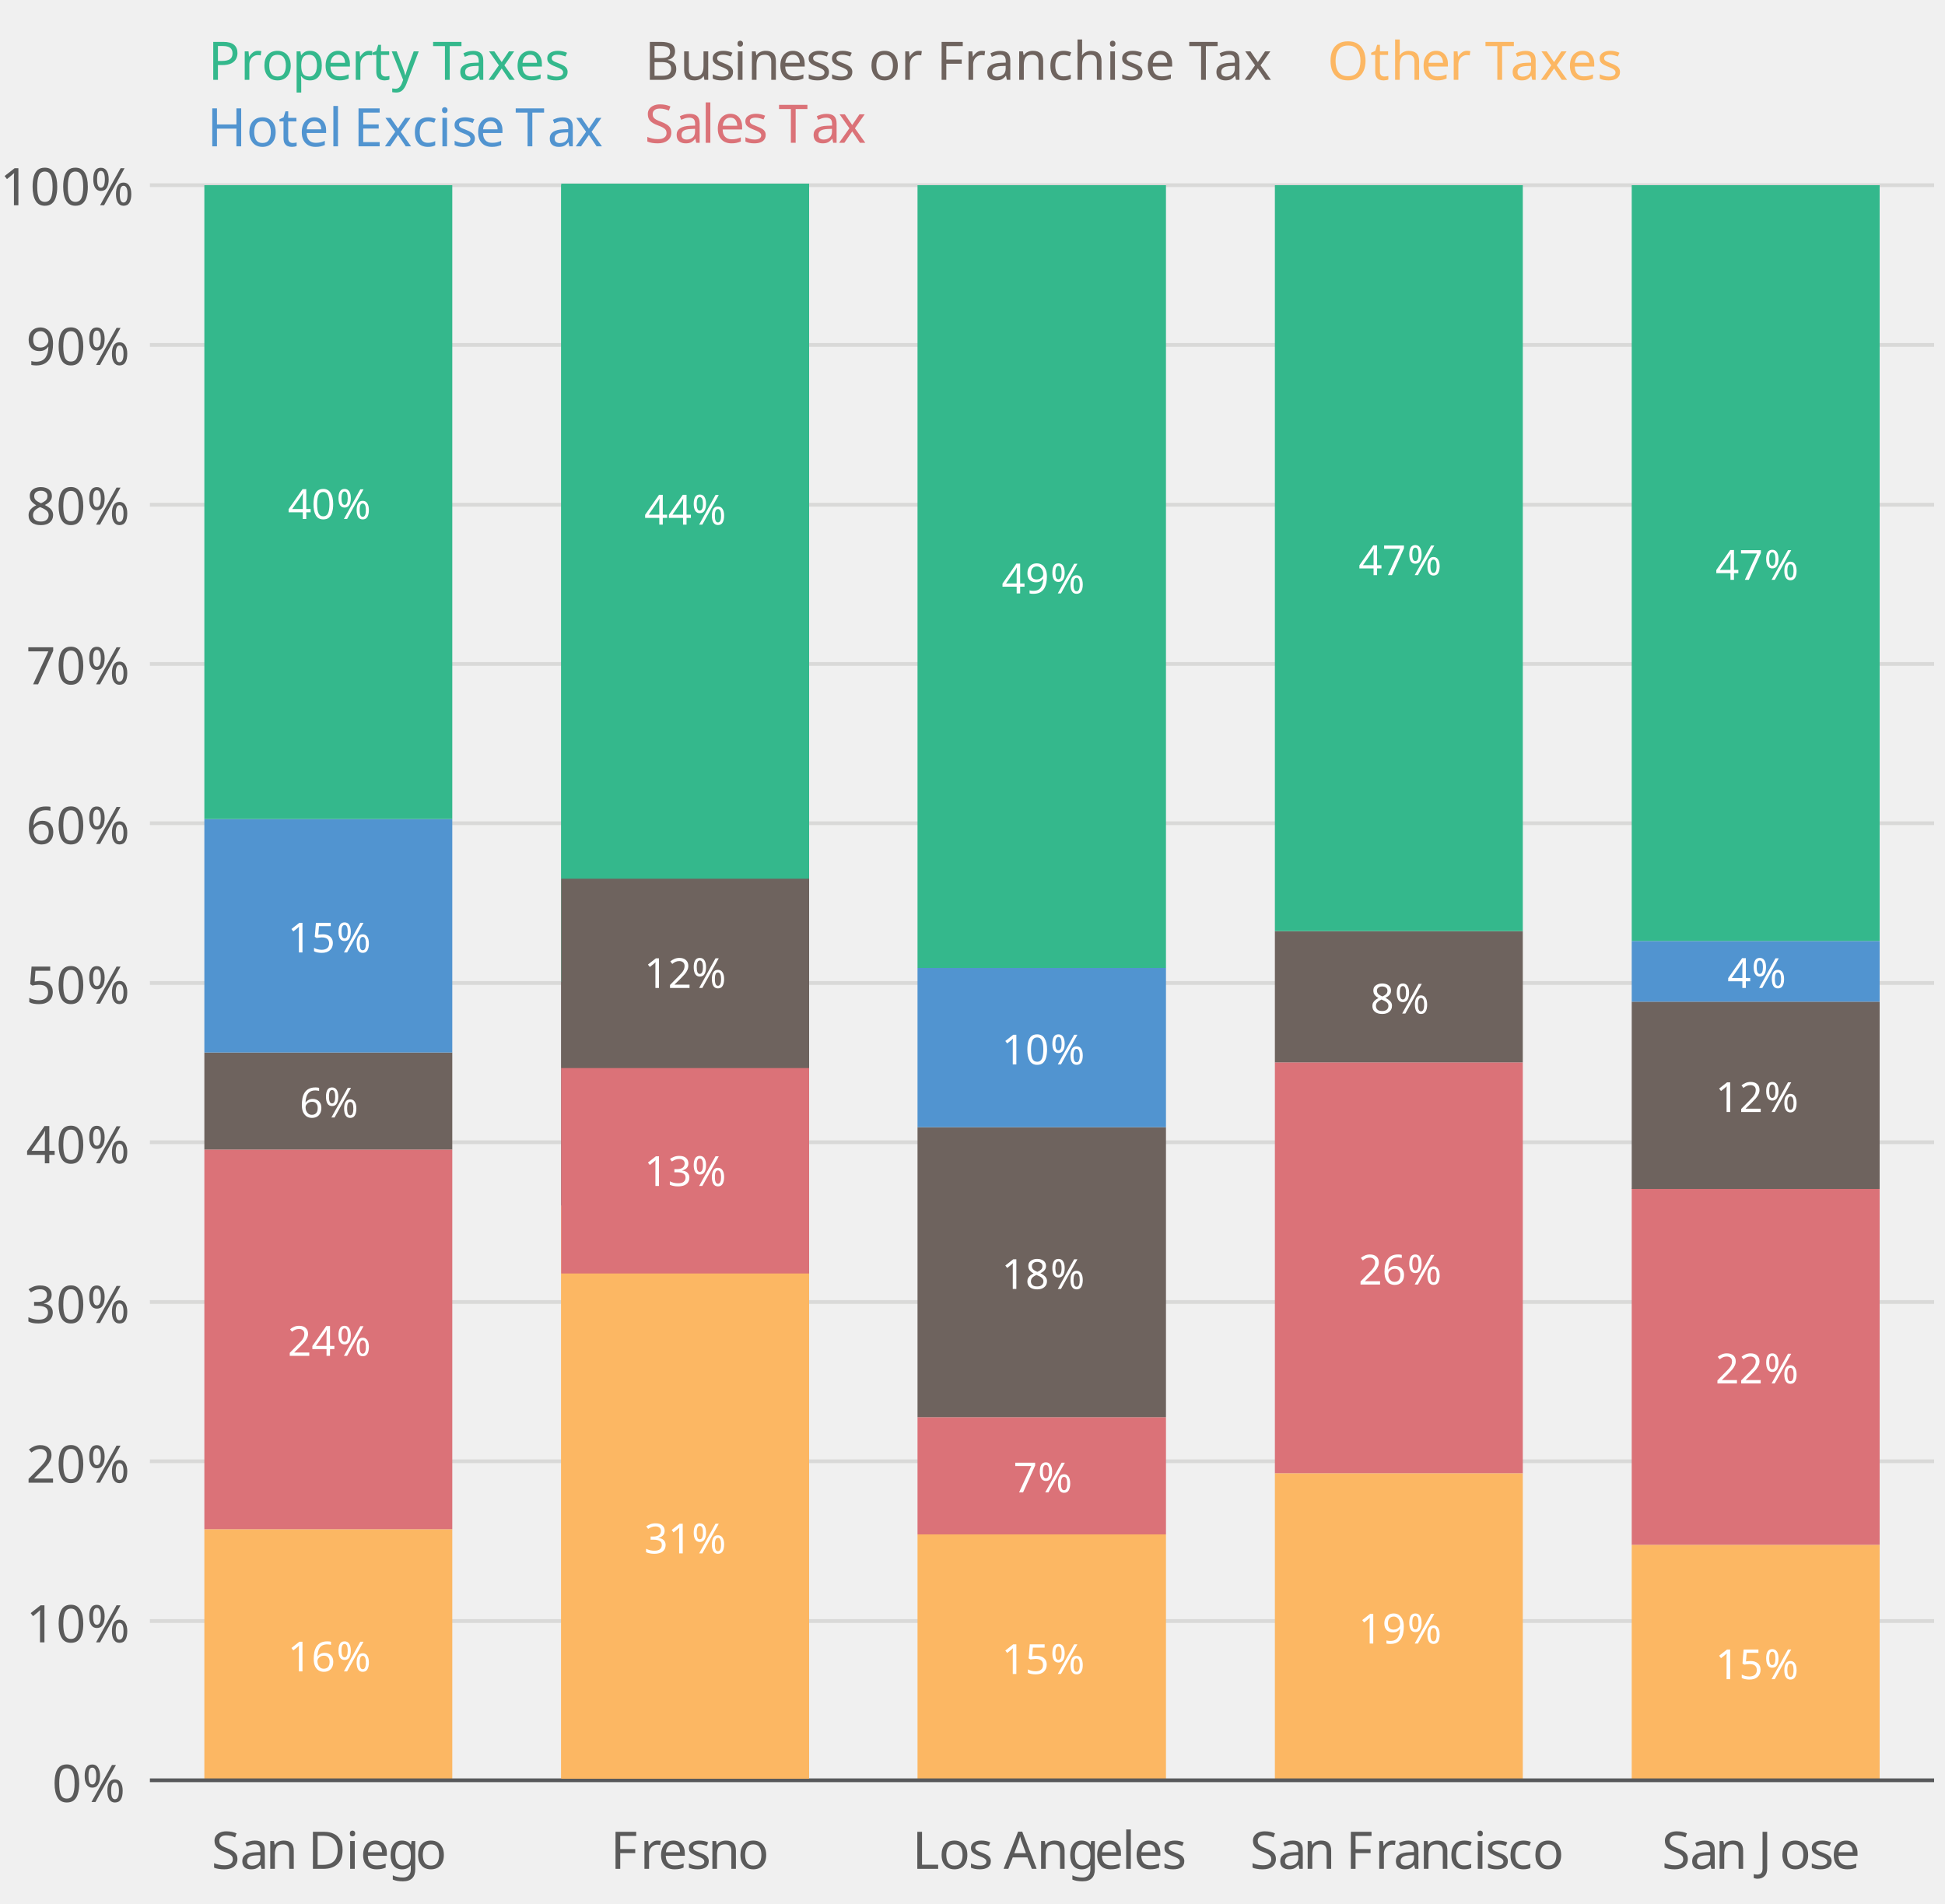
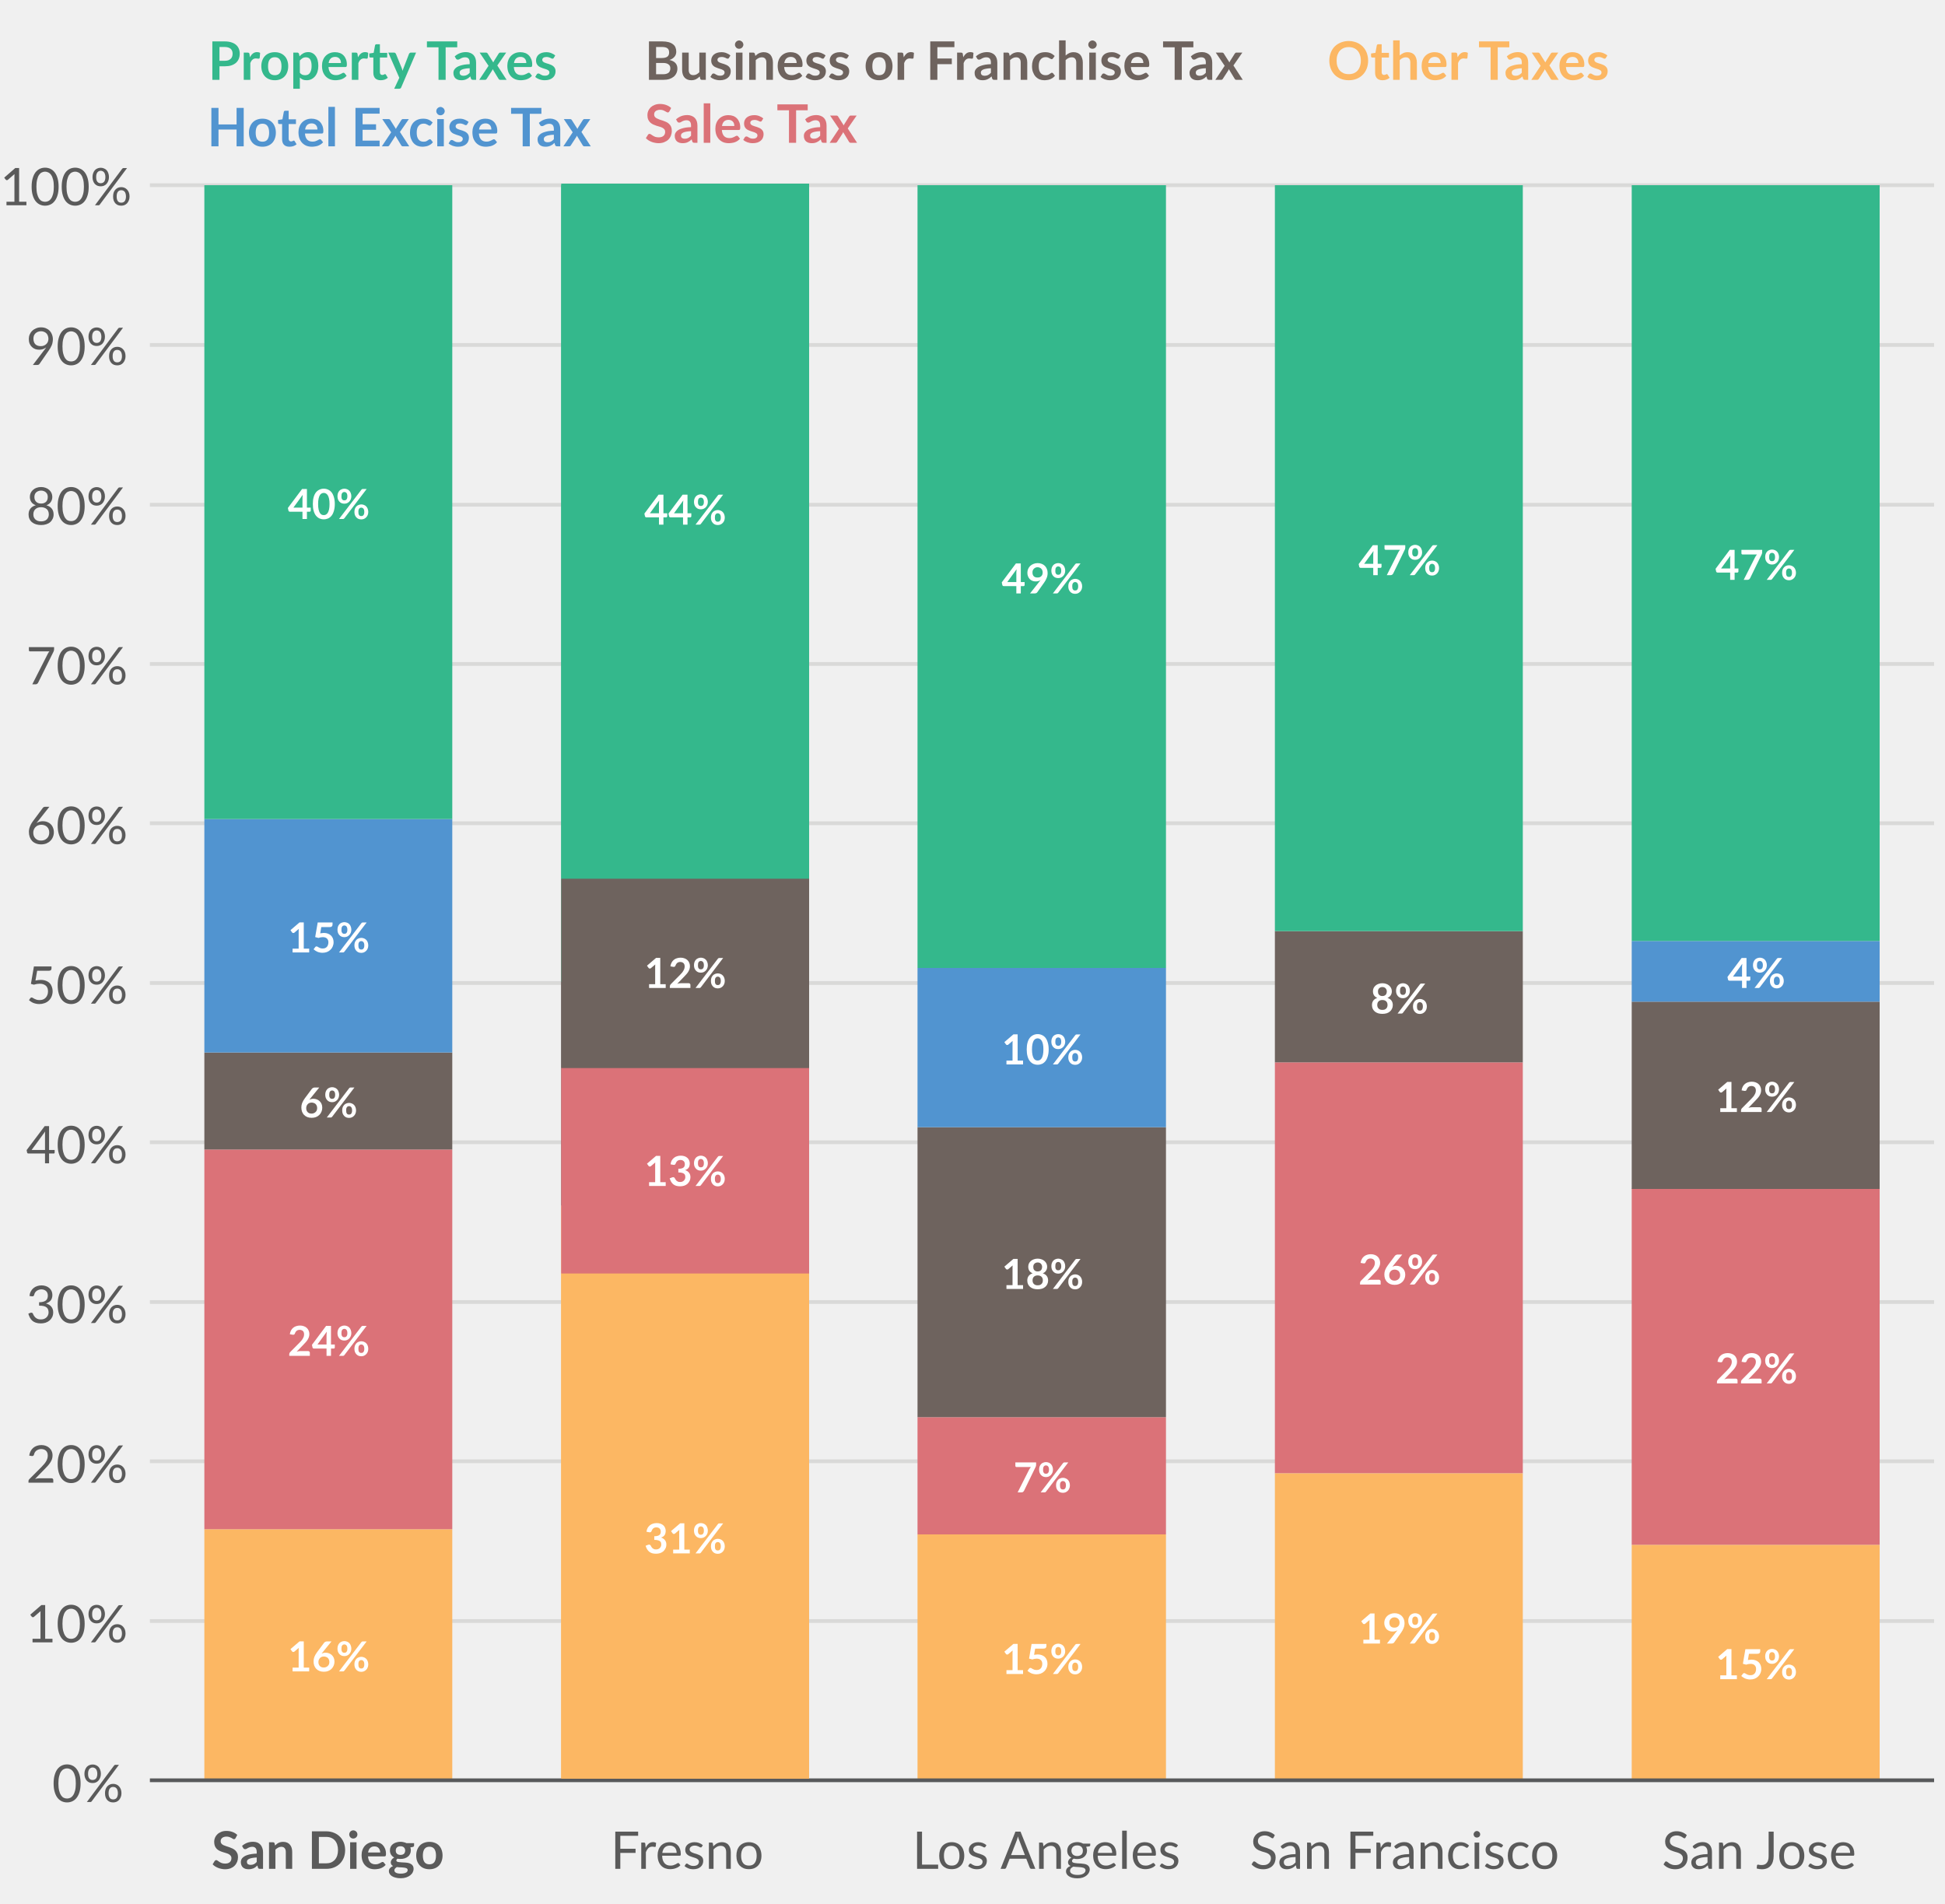
<svg xmlns="http://www.w3.org/2000/svg" version="1.1" id="Layer_1" x="0px" y="0px" viewBox="0 0 375 367" style="enable-background:new 0 0 375 367;" xml:space="preserve">
  <style type="text/css">
	.st0{fill:none;stroke:#D9D9D8;stroke-width:0.72;stroke-linejoin:round;stroke-miterlimit:10;}
	.st1{fill:#FCB763;}
	.st2{fill:#DB7278;}
	.st3{fill:#6E635E;}
	.st4{fill:#5194D0;}
	.st5{fill:#34B88C;}
	.st6{fill:#414042;stroke:#58595B;stroke-width:0.72;stroke-linejoin:round;stroke-miterlimit:10;}
	.st7{fill:#FFFFFF;}
- 	.st8{font-family:'Lato-Heavy';}
+ 	.st8{font-family:'Lato';font-weight:700;}
	.st9{font-size:8px;}
	.st10{fill:#5A5A5A;}
- 	.st11{font-family:'Lato-Regular';}
+ 	.st11{font-family:'Lato';font-weight:400;}
	.st12{font-size:10px;}
- 	.st13{font-family:'Lato-Bold';}
+ 	.st13{font-family:'Lato';font-weight:700;}
	.st14{font-size:10.239px;}
	.st15{fill-rule:evenodd;clip-rule:evenodd;fill:#34B88C;}
	.st16{fill-rule:evenodd;clip-rule:evenodd;fill:#6E635E;}
	.st17{fill-rule:evenodd;clip-rule:evenodd;fill:#FCB763;}
	.st18{fill-rule:evenodd;clip-rule:evenodd;fill:#DB7278;}
</style>
  <path class="st0" d="M28.9,312.5h344 M28.9,281.7h344 M28.9,251h344 M28.9,220.2h344 M28.9,189.5h344 M28.9,158.7h344 M28.9,128h344   M28.9,97.3h344 M28.9,66.5h344 M28.9,35.7h344" />
  <path class="st1" d="M39.4,294.8h47.8v48.4H39.4V294.8L39.4,294.8z M108.2,232.4H156v110.8h-47.8V232.4L108.2,232.4z M176.9,295.8  h47.9v47.4h-47.9V295.8L176.9,295.8z M245.8,284h47.8v59.2h-47.8V284L245.8,284z M314.6,297.8h47.8v45.4h-47.8V297.8L314.6,297.8z" />
  <path class="st2" d="M39.4,221.6h47.8v73.2H39.4V221.6L39.4,221.6z M176.9,273.2h47.9v22.6h-47.9V273.2L176.9,273.2z M245.8,204.8  h47.8V284h-47.8V204.8L245.8,204.8z M314.6,229.1h47.8v68.7h-47.8V229.1L314.6,229.1z" />
  <path class="st3" d="M39.4,202.9h47.8v18.7H39.4V202.9L39.4,202.9z M108.2,189.3H156v43.1h-47.8V189.3L108.2,189.3z M176.9,217.3  h47.9v55.9h-47.9V217.3L176.9,217.3z M245.8,179.5h47.8v25.3h-47.8V179.5L245.8,179.5z M314.6,193.1h47.8v36.1h-47.8V193.1  L314.6,193.1z" />
  <path class="st4" d="M39.4,157.9h47.8v45H39.4V157.9L39.4,157.9z M176.9,186.6h47.9v30.7h-47.9V186.6L176.9,186.6z M314.6,181.4  h47.8v11.7h-47.8V181.4L314.6,181.4z" />
  <path class="st5" d="M39.4,35.7h47.8v122.2H39.4V35.7L39.4,35.7z M108.2,35.7H156v153.6h-47.8V35.7L108.2,35.7z M176.9,35.7h47.9  v150.9h-47.9V35.7L176.9,35.7z M245.8,35.7h47.8v143.8h-47.8V35.7L245.8,35.7z M314.6,35.7h47.8v145.7h-47.8V35.7L314.6,35.7z" />
  <line class="st6" x1="28.9" y1="343.2" x2="372.9" y2="343.2" />
  <text transform="matrix(1 0 0 1 55.4722 322.2129)">
-     <tspan x="0" y="0" class="st7 st8 st9">16</tspan>
-     <tspan x="9.4" y="0" class="st7 st8 st9">%</tspan>
+     <tspan x="0" y="0" class="st7 st8 st9">16%</tspan>
  </text>
  <text transform="matrix(1 0 0 1 124.2915 291.0283)">
-     <tspan x="0" y="0" class="st7 st8 st9">36</tspan>
-     <tspan x="9.4" y="0" class="st7 st8 st9">%</tspan>
+     <tspan x="0" y="0" class="st7 st8 st9">36%</tspan>
  </text>
  <text transform="matrix(1 0 0 1 193.1094 322.7061)">
-     <tspan x="0" y="0" class="st7 st8 st9">15</tspan>
-     <tspan x="9.4" y="0" class="st7 st8 st9">%</tspan>
+     <tspan x="0" y="0" class="st7 st8 st9">15%</tspan>
  </text>
  <text transform="matrix(1 0 0 1 261.9219 316.8369)">
-     <tspan x="0" y="0" class="st7 st8 st9">19</tspan>
-     <tspan x="9.4" y="0" class="st7 st8 st9">%</tspan>
+     <tspan x="0" y="0" class="st7 st8 st9">19%</tspan>
  </text>
  <text transform="matrix(1 0 0 1 330.7344 323.7061)">
-     <tspan x="0" y="0" class="st7 st8 st9">15</tspan>
-     <tspan x="9.4" y="0" class="st7 st8 st9">%</tspan>
+     <tspan x="0" y="0" class="st7 st8 st9">15%</tspan>
  </text>
  <text transform="matrix(1 0 0 1 55.4722 261.3799)">
-     <tspan x="0" y="0" class="st7 st8 st9">24</tspan>
-     <tspan x="9.4" y="0" class="st7 st8 st9">%</tspan>
+     <tspan x="0" y="0" class="st7 st8 st9">24%</tspan>
  </text>
  <text transform="matrix(1 0 0 1 195.3887 287.7021)">
-     <tspan x="0" y="0" class="st7 st8 st9">7</tspan>
-     <tspan x="4.7" y="0" class="st7 st8 st9">%</tspan>
+     <tspan x="0" y="0" class="st7 st8 st9">7%</tspan>
  </text>
  <text transform="matrix(1 0 0 1 261.9219 247.6279)">
-     <tspan x="0" y="0" class="st7 st8 st9">26</tspan>
-     <tspan x="9.4" y="0" class="st7 st8 st9">%</tspan>
+     <tspan x="0" y="0" class="st7 st8 st9">26%</tspan>
  </text>
  <text transform="matrix(1 0 0 1 330.7344 266.6914)">
-     <tspan x="0" y="0" class="st7 st8 st9">22</tspan>
-     <tspan x="9.4" y="0" class="st7 st8 st9">%</tspan>
+     <tspan x="0" y="0" class="st7 st8 st9">22%</tspan>
  </text>
  <text transform="matrix(1 0 0 1 57.7578 215.4287)">
-     <tspan x="0" y="0" class="st7 st8 st9">6</tspan>
-     <tspan x="4.7" y="0" class="st7 st8 st9">%</tspan>
+     <tspan x="0" y="0" class="st7 st8 st9">6%</tspan>
  </text>
  <text transform="matrix(1 0 0 1 124.2915 214.0967)">
-     <tspan x="0" y="0" class="st7 st8 st9">14</tspan>
-     <tspan x="9.4" y="0" class="st7 st8 st9">%</tspan>
+     <tspan x="0" y="0" class="st7 st8 st9">14%</tspan>
  </text>
  <text transform="matrix(1 0 0 1 193.1094 248.4824)">
-     <tspan x="0" y="0" class="st7 st8 st9">18</tspan>
-     <tspan x="9.4" y="0" class="st7 st8 st9">%</tspan>
+     <tspan x="0" y="0" class="st7 st8 st9">18%</tspan>
  </text>
  <text transform="matrix(1 0 0 1 264.207 195.3887)">
-     <tspan x="0" y="0" class="st7 st8 st9">8</tspan>
-     <tspan x="4.7" y="0" class="st7 st8 st9">%</tspan>
+     <tspan x="0" y="0" class="st7 st8 st9">8%</tspan>
  </text>
  <text transform="matrix(1 0 0 1 330.7344 214.3711)">
-     <tspan x="0" y="0" class="st7 st8 st9">12</tspan>
-     <tspan x="9.4" y="0" class="st7 st8 st9">%</tspan>
+     <tspan x="0" y="0" class="st7 st8 st9">12%</tspan>
  </text>
  <text transform="matrix(1 0 0 1 55.4722 183.6138)">
-     <tspan x="0" y="0" class="st7 st8 st9">15</tspan>
-     <tspan x="9.4" y="0" class="st7 st8 st9">%</tspan>
+     <tspan x="0" y="0" class="st7 st8 st9">15%</tspan>
  </text>
  <text transform="matrix(1 0 0 1 193.1094 205.1992)">
-     <tspan x="0" y="0" class="st7 st8 st9">10</tspan>
-     <tspan x="9.4" y="0" class="st7 st8 st9">%</tspan>
+     <tspan x="0" y="0" class="st7 st8 st9">10%</tspan>
  </text>
  <text transform="matrix(1 0 0 1 333.0254 190.4619)">
-     <tspan x="0" y="0" class="st7 st8 st9">4</tspan>
-     <tspan x="4.7" y="0" class="st7 st8 st9">%</tspan>
+     <tspan x="0" y="0" class="st7 st8 st9">4%</tspan>
  </text>
  <text transform="matrix(1 0 0 1 55.4722 100.0522)">
-     <tspan x="0" y="0" class="st7 st8 st9">40</tspan>
-     <tspan x="9.4" y="0" class="st7 st8 st9">%</tspan>
+     <tspan x="0" y="0" class="st7 st8 st9">40%</tspan>
  </text>
  <text transform="matrix(1 0 0 1 124.2915 115.7681)">
-     <tspan x="0" y="0" class="st7 st8 st9">50</tspan>
-     <tspan x="9.4" y="0" class="st7 st8 st9">%</tspan>
+     <tspan x="0" y="0" class="st7 st8 st9">50%</tspan>
  </text>
  <text transform="matrix(1 0 0 1 193.1094 114.3979)">
-     <tspan x="0" y="0" class="st7 st8 st9">49</tspan>
-     <tspan x="9.4" y="0" class="st7 st8 st9">%</tspan>
+     <tspan x="0" y="0" class="st7 st8 st9">49%</tspan>
  </text>
  <text transform="matrix(1 0 0 1 261.9219 110.8774)">
-     <tspan x="0" y="0" class="st7 st8 st9">47</tspan>
-     <tspan x="9.4" y="0" class="st7 st8 st9">%</tspan>
+     <tspan x="0" y="0" class="st7 st8 st9">47%</tspan>
  </text>
  <text transform="matrix(1 0 0 1 330.7344 111.7827)">
-     <tspan x="0" y="0" class="st7 st8 st9">47</tspan>
-     <tspan x="9.4" y="0" class="st7 st8 st9">%</tspan>
+     <tspan x="0" y="0" class="st7 st8 st9">47%</tspan>
  </text>
  <text transform="matrix(1 0 0 1 10.0386 347.3896)">
-     <tspan x="0" y="0" class="st10 st11 st12">0</tspan>
-     <tspan x="5.8" y="0" class="st10 st11 st12">%</tspan>
+     <tspan x="0" y="0" class="st10 st11 st12">0%</tspan>
  </text>
  <text transform="matrix(1 0 0 1 5.023 316.6081)">
-     <tspan x="0" y="0" class="st10 st11 st12">1</tspan>
-     <tspan x="5.8" y="0" class="st10 st11 st12">0</tspan>
-     <tspan x="11.7" y="0" class="st10 st11 st12">%</tspan>
+     <tspan x="0" y="0" class="st10 st11 st12">10%</tspan>
  </text>
  <text transform="matrix(1 0 0 1 5.023 285.8265)">
-     <tspan x="0" y="0" class="st10 st11 st12">2</tspan>
-     <tspan x="5.8" y="0" class="st10 st11 st12">0</tspan>
-     <tspan x="11.7" y="0" class="st10 st11 st12">%</tspan>
+     <tspan x="0" y="0" class="st10 st11 st12">20%</tspan>
  </text>
  <text transform="matrix(1 0 0 1 5.023 255.0449)">
-     <tspan x="0" y="0" class="st10 st11 st12">3</tspan>
-     <tspan x="5.8" y="0" class="st10 st11 st12">0</tspan>
-     <tspan x="11.7" y="0" class="st10 st11 st12">%</tspan>
+     <tspan x="0" y="0" class="st10 st11 st12">30%</tspan>
  </text>
  <text transform="matrix(1 0 0 1 5.023 224.2633)">
-     <tspan x="0" y="0" class="st10 st11 st12">4</tspan>
-     <tspan x="5.8" y="0" class="st10 st11 st12">0</tspan>
-     <tspan x="11.7" y="0" class="st10 st11 st12">%</tspan>
+     <tspan x="0" y="0" class="st10 st11 st12">40%</tspan>
  </text>
  <text transform="matrix(1 0 0 1 5.023 193.4819)">
-     <tspan x="0" y="0" class="st10 st11 st12">5</tspan>
-     <tspan x="5.8" y="0" class="st10 st11 st12">0</tspan>
-     <tspan x="11.7" y="0" class="st10 st11 st12">%</tspan>
+     <tspan x="0" y="0" class="st10 st11 st12">50%</tspan>
  </text>
  <text transform="matrix(1 0 0 1 5.023 162.7001)">
-     <tspan x="0" y="0" class="st10 st11 st12">6</tspan>
-     <tspan x="5.8" y="0" class="st10 st11 st12">0</tspan>
-     <tspan x="11.7" y="0" class="st10 st11 st12">%</tspan>
+     <tspan x="0" y="0" class="st10 st11 st12">60%</tspan>
  </text>
  <text transform="matrix(1 0 0 1 5.023 131.9185)">
-     <tspan x="0" y="0" class="st10 st11 st12">7</tspan>
-     <tspan x="5.8" y="0" class="st10 st11 st12">0</tspan>
-     <tspan x="11.7" y="0" class="st10 st11 st12">%</tspan>
+     <tspan x="0" y="0" class="st10 st11 st12">70%</tspan>
  </text>
  <text transform="matrix(1 0 0 1 5.023 101.1369)">
-     <tspan x="0" y="0" class="st10 st11 st12">8</tspan>
-     <tspan x="5.8" y="0" class="st10 st11 st12">0</tspan>
-     <tspan x="11.7" y="0" class="st10 st11 st12">%</tspan>
+     <tspan x="0" y="0" class="st10 st11 st12">80%</tspan>
  </text>
  <text transform="matrix(1 0 0 1 5.023 70.3553)">
-     <tspan x="0" y="0" class="st10 st11 st12">9</tspan>
-     <tspan x="5.8" y="0" class="st10 st11 st12">0</tspan>
-     <tspan x="11.7" y="0" class="st10 st11 st12">%</tspan>
+     <tspan x="0" y="0" class="st10 st11 st12">90%</tspan>
  </text>
  <text transform="matrix(1 0 0 1 0 39.5737)">
-     <tspan x="0" y="0" class="st10 st11 st12">1</tspan>
-     <tspan x="5.8" y="0" class="st10 st11 st12">0</tspan>
-     <tspan x="11.7" y="0" class="st10 st11 st12">0</tspan>
-     <tspan x="17.5" y="0" class="st10 st11 st12">%</tspan>
+     <tspan x="0" y="0" class="st10 st11 st12">100%</tspan>
  </text>
  <text transform="matrix(1 0 0 1 40.7627 360.2734)">
-     <tspan x="0" y="0" class="st10 st13 st12">S</tspan>
-     <tspan x="5.5" y="0" class="st10 st13 st12">a</tspan>
-     <tspan x="10.5" y="0" class="st10 st13 st12">n</tspan>
-     <tspan x="16.1" y="0" class="st10 st13 st12"> </tspan>
-     <tspan x="18.6" y="0" class="st10 st13 st12">Di</tspan>
-     <tspan x="28.7" y="0" class="st10 st13 st12">e</tspan>
-     <tspan x="34" y="0" class="st10 st13 st12">g</tspan>
-     <tspan x="39.3" y="0" class="st10 st13 st12">o</tspan>
+     <tspan x="0" y="0" class="st10 st13 st12">San Diego</tspan>
  </text>
  <text transform="matrix(1 0 0 1 117.7075 360.2734)">
-     <tspan x="0" y="0" class="st10 st11 st12">F</tspan>
-     <tspan x="5.7" y="0" class="st10 st11 st12">r</tspan>
-     <tspan x="9.2" y="0" class="st10 st11 st12">e</tspan>
-     <tspan x="14.6" y="0" class="st10 st11 st12">s</tspan>
-     <tspan x="18.8" y="0" class="st10 st11 st12">n</tspan>
-     <tspan x="24.5" y="0" class="st10 st11 st12">o</tspan>
+     <tspan x="0" y="0" class="st10 st11 st12">Fresno</tspan>
  </text>
  <text transform="matrix(1 0 0 1 175.8921 360.2734)">
-     <tspan x="0" y="0" class="st10 st11 st12">L</tspan>
-     <tspan x="5.1" y="0" class="st10 st11 st12">o</tspan>
-     <tspan x="10.8" y="0" class="st10 st11 st12">s</tspan>
-     <tspan x="15.1" y="0" class="st10 st11 st12"> </tspan>
-     <tspan x="17.6" y="0" class="st10 st11 st12">An</tspan>
-     <tspan x="29.9" y="0" class="st10 st11 st12">g</tspan>
-     <tspan x="35.1" y="0" class="st10 st11 st12">e</tspan>
-     <tspan x="40.4" y="0" class="st10 st11 st12">l</tspan>
-     <tspan x="42.7" y="0" class="st10 st11 st12">e</tspan>
-     <tspan x="48.1" y="0" class="st10 st11 st12">s</tspan>
+     <tspan x="0" y="0" class="st10 st11 st12">Los Angeles</tspan>
  </text>
  <text transform="matrix(1 0 0 1 240.9785 360.2734)">
-     <tspan x="0" y="0" class="st10 st11 st12">S</tspan>
-     <tspan x="5.4" y="0" class="st10 st11 st12">a</tspan>
-     <tspan x="10.3" y="0" class="st10 st11 st12">n</tspan>
-     <tspan x="15.9" y="0" class="st10 st11 st12"> </tspan>
-     <tspan x="18.5" y="0" class="st10 st11 st12">F</tspan>
-     <tspan x="24.1" y="0" class="st10 st11 st12">r</tspan>
-     <tspan x="27.7" y="0" class="st10 st11 st12">a</tspan>
-     <tspan x="32.7" y="0" class="st10 st11 st12">n</tspan>
-     <tspan x="38.3" y="0" class="st10 st11 st12">ci</tspan>
-     <tspan x="45.4" y="0" class="st10 st11 st12">s</tspan>
-     <tspan x="49.7" y="0" class="st10 st11 st12">co</tspan>
+     <tspan x="0" y="0" class="st10 st11 st12">San Francisco</tspan>
  </text>
  <text transform="matrix(1 0 0 1 320.4033 360.2734)">
-     <tspan x="0" y="0" class="st10 st11 st12">S</tspan>
-     <tspan x="5.4" y="0" class="st10 st11 st12">a</tspan>
-     <tspan x="10.3" y="0" class="st10 st11 st12">n</tspan>
-     <tspan x="15.9" y="0" class="st10 st11 st12"> </tspan>
-     <tspan x="18.5" y="0" class="st10 st11 st12">J</tspan>
-     <tspan x="22.7" y="0" class="st10 st11 st12">o</tspan>
-     <tspan x="28.4" y="0" class="st10 st11 st12">s</tspan>
-     <tspan x="32.6" y="0" class="st10 st11 st12">e</tspan>
+     <tspan x="0" y="0" class="st10 st11 st12">San Jose</tspan>
  </text>
  <text transform="matrix(1 0 0 1 40.1128 15.3887)">
-     <tspan x="0" y="0" class="st5 st8 st14">Pr</tspan>
-     <tspan x="10.3" y="0" class="st5 st8 st14">o</tspan>
-     <tspan x="16.2" y="0" class="st5 st8 st14">p</tspan>
-     <tspan x="22.1" y="0" class="st5 st8 st14">e</tspan>
-     <tspan x="27.6" y="0" class="st5 st8 st14">r</tspan>
-     <tspan x="31.5" y="0" class="st5 st8 st14">t</tspan>
-     <tspan x="35.4" y="0" class="st5 st8 st14">y Taxes</tspan>
+     <tspan x="0" y="0" class="st5 st8 st14">Property Taxes</tspan>
  </text>
  <text transform="matrix(1 0 0 1 255.9053 15.3887)">
-     <tspan x="0" y="0" class="st1 st8 st14">O</tspan>
-     <tspan x="8.3" y="0" class="st1 st8 st14">t</tspan>
-     <tspan x="12.2" y="0" class="st1 st8 st14">h</tspan>
-     <tspan x="18" y="0" class="st1 st8 st14">e</tspan>
-     <tspan x="23.5" y="0" class="st1 st8 st14">r Taxes</tspan>
+     <tspan x="0" y="0" class="st1 st8 st14">Other Taxes</tspan>
  </text>
  <text transform="matrix(1 0 0 1 39.9248 28.2065)">
-     <tspan x="0" y="0" class="st4 st8 st14">Ho</tspan>
-     <tspan x="13.8" y="0" class="st4 st8 st14">t</tspan>
-     <tspan x="17.7" y="0" class="st4 st8 st14">el</tspan>
-     <tspan x="25.7" y="0" class="st4 st8 st14"> </tspan>
-     <tspan x="28.2" y="0" class="st4 st8 st14">E</tspan>
-     <tspan x="34.1" y="0" class="st4 st8 st14">x</tspan>
-     <tspan x="39.5" y="0" class="st4 st8 st14">c</tspan>
-     <tspan x="44.5" y="0" class="st4 st8 st14">i</tspan>
-     <tspan x="47.2" y="0" class="st4 st8 st14">s</tspan>
-     <tspan x="51.7" y="0" class="st4 st8 st14">e</tspan>
-     <tspan x="57.2" y="0" class="st4 st8 st14"> </tspan>
-     <tspan x="59.4" y="0" class="st4 st8 st14">T</tspan>
-     <tspan x="65.6" y="0" class="st4 st8 st14">a</tspan>
-     <tspan x="70.9" y="0" class="st4 st8 st14">x</tspan>
+     <tspan x="0" y="0" class="st4 st8 st14">Hotel Excise Tax</tspan>
  </text>
  <text transform="matrix(1 0 0 1 124.2915 27.5254)">
-     <tspan x="0" y="0" class="st2 st8 st14">S</tspan>
-     <tspan x="5.7" y="0" class="st2 st8 st14">a</tspan>
-     <tspan x="10.9" y="0" class="st2 st8 st14">le</tspan>
-     <tspan x="18.9" y="0" class="st2 st8 st14">s</tspan>
-     <tspan x="23.5" y="0" class="st2 st8 st14"> </tspan>
-     <tspan x="25.8" y="0" class="st2 st8 st14">T</tspan>
-     <tspan x="32.1" y="0" class="st2 st8 st14">a</tspan>
-     <tspan x="37.3" y="0" class="st2 st8 st14">x</tspan>
+     <tspan x="0" y="0" class="st2 st8 st14">Sales Tax</tspan>
  </text>
  <text transform="matrix(1 0 0 1 124.2915 15.3887)">
-     <tspan x="0" y="0" class="st3 st8 st14">B</tspan>
-     <tspan x="6.8" y="0" class="st3 st8 st14">u</tspan>
-     <tspan x="12.6" y="0" class="st3 st8 st14">s</tspan>
-     <tspan x="17.1" y="0" class="st3 st8 st14">i</tspan>
-     <tspan x="19.8" y="0" class="st3 st8 st14">n</tspan>
-     <tspan x="25.6" y="0" class="st3 st8 st14">e</tspan>
-     <tspan x="31.1" y="0" class="st3 st8 st14">s</tspan>
-     <tspan x="35.6" y="0" class="st3 st8 st14">s or Franchise Tax</tspan>
+     <tspan x="0" y="0" class="st3 st8 st14">Business or Franchise Tax</tspan>
  </text>
  <g>
    <polygon class="st15" points="156,35.4 156,169.4 108.2,169.4 108.2,35.4 156,35.4  " />
    <polygon class="st16" points="156,169.4 156,205.9 108.2,205.9 108.2,169.4 156,169.4  " />
    <polygon class="st17" points="156,245.5 156,342.9 108.2,342.9 108.2,245.5 156,245.5  " />
    <polygon class="st18" points="156,205.9 156,245.5 108.2,245.5 108.2,205.9 156,205.9  " />
  </g>
  <text transform="matrix(1 0 0 1 124.208 101.1372)" class="st7 st8 st9">44%</text>
  <text transform="matrix(1 0 0 1 124.208 228.6296)" class="st7 st8 st9">13%</text>
  <text transform="matrix(1 0 0 1 124.208 190.4616)" class="st7 st8 st9">12%</text>
  <text transform="matrix(1 0 0 1 124.2083 299.4616)" class="st7 st8 st9">31%</text>
</svg>
